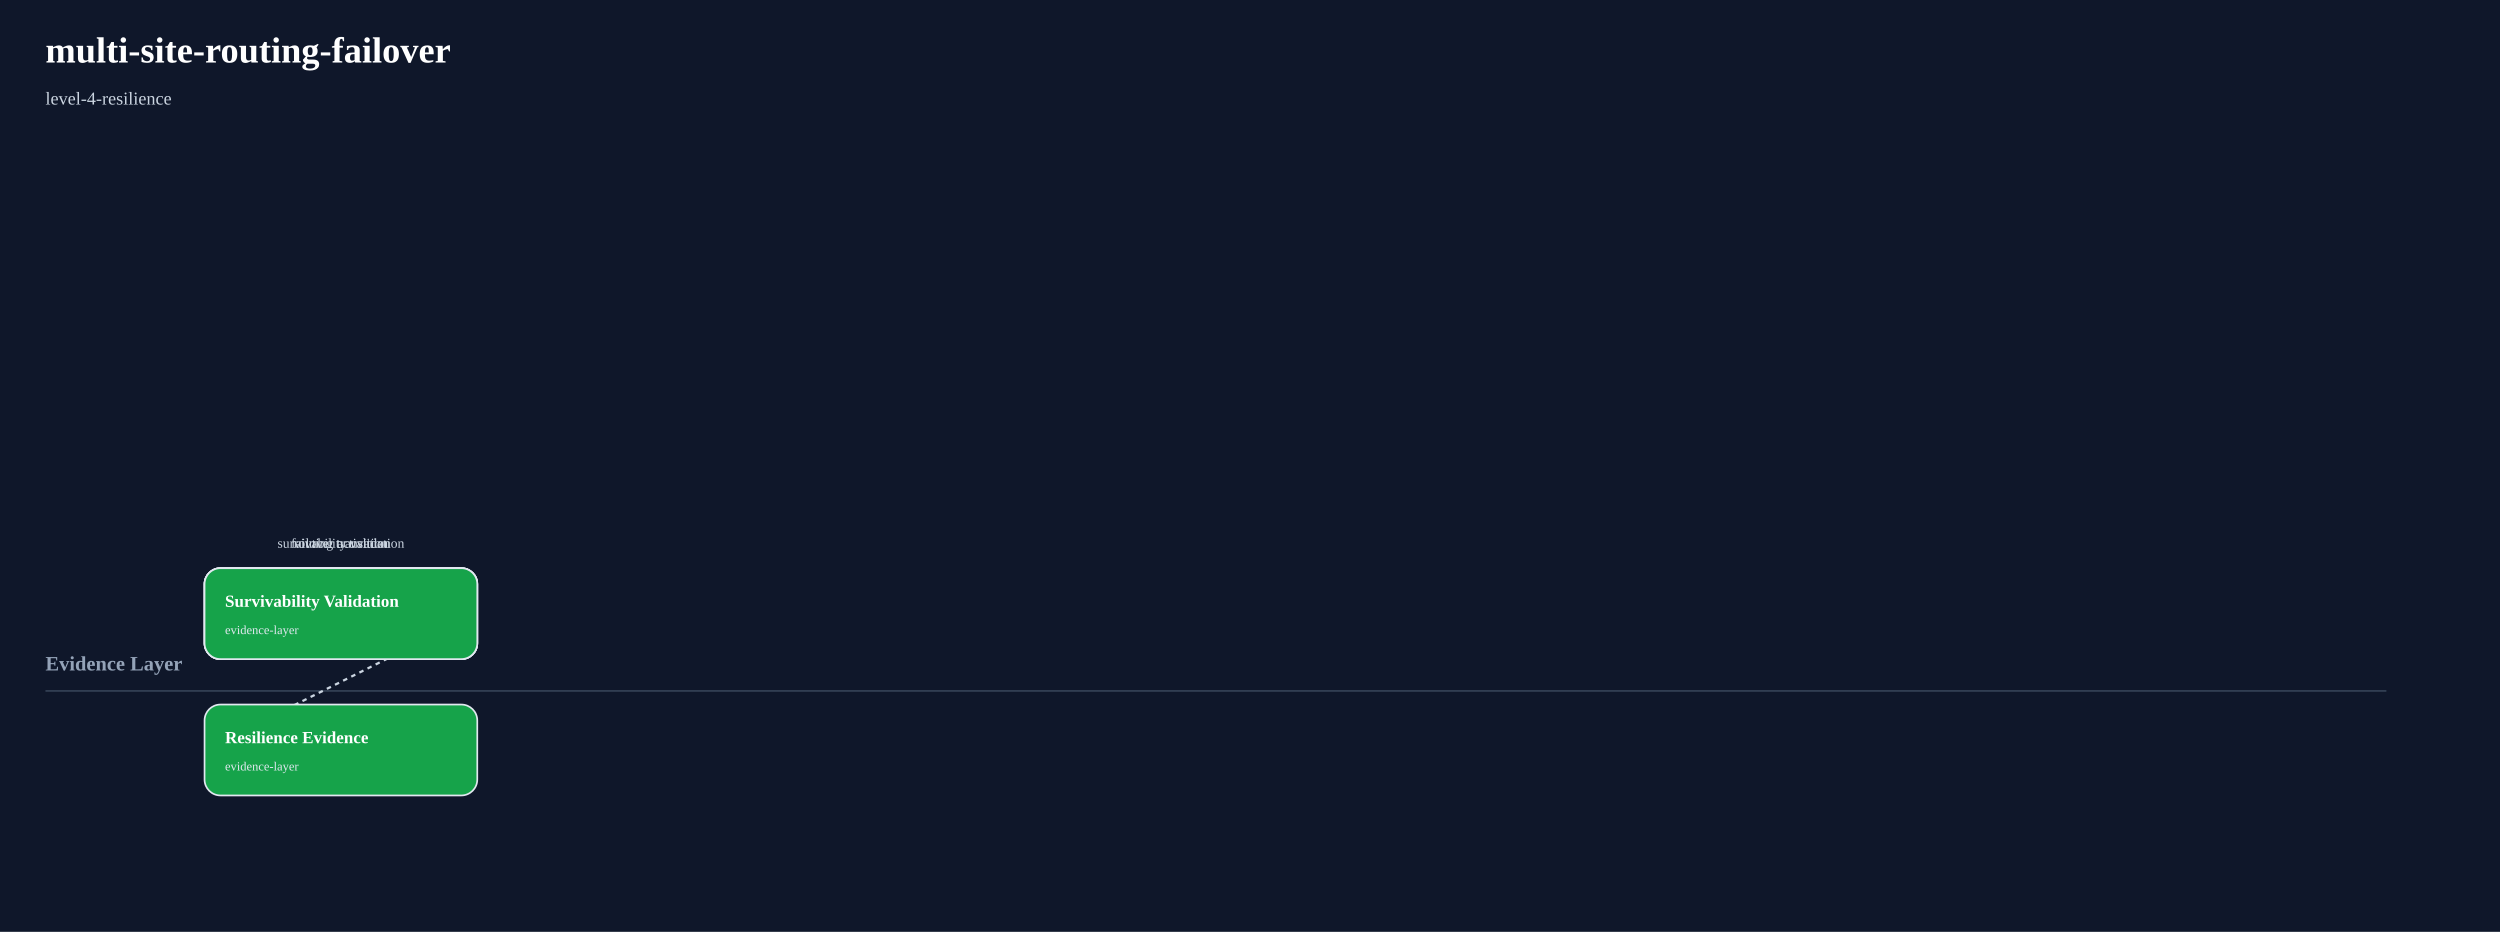
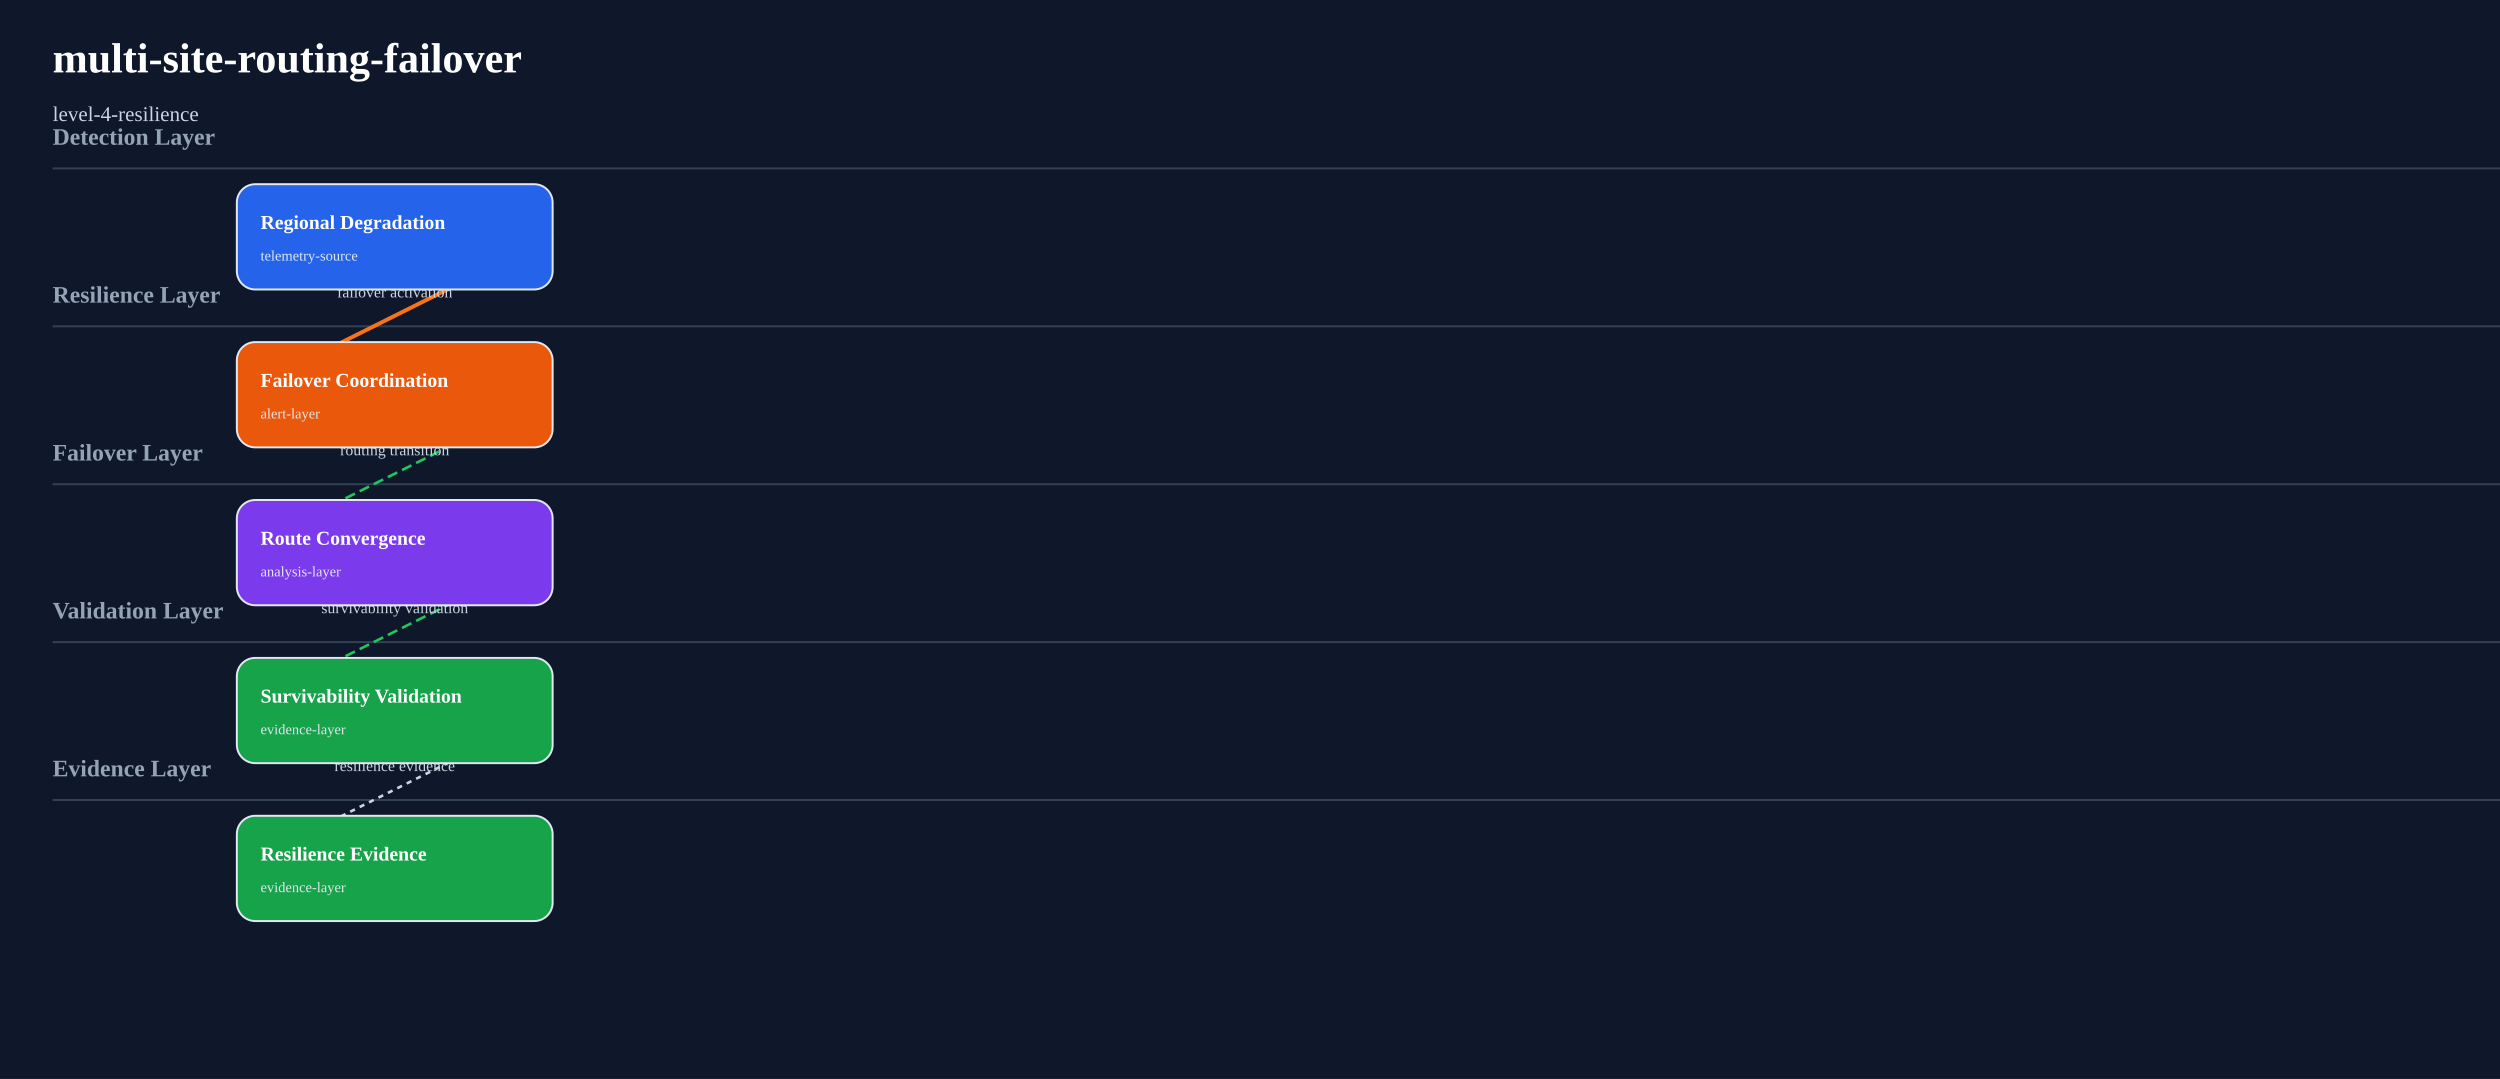
- <svg xmlns="http://www.w3.org/2000/svg" width="2200" height="820">
+ <svg xmlns="http://www.w3.org/2000/svg" width="1900" height="820">
  <rect width="100%" height="100%" fill="#0f172a" />
  <defs>
    <marker id="arrow" markerWidth="10" markerHeight="10" refX="9" refY="3" orient="auto" markerUnits="strokeWidth">
      <path d="M0,0 L0,6 L9,3 z" fill="#94a3b8" />
    </marker>
  </defs>
  <text x="40" y="55" fill="#ffffff" font-size="32" font-weight="bold">multi-site-routing-failover</text>
  <text x="40" y="92" fill="#cbd5e1" font-size="16">level-4-resilience</text>
-   <text x="40" y="-30" fill="#94a3b8" font-size="18" font-weight="bold">Detection Layer</text>
-   <line x1="40" y1="-12" x2="2100" y2="-12" stroke="#334155" stroke-width="1.5" />
-   <text x="40" y="-30" fill="#94a3b8" font-size="18" font-weight="bold">Resilience Layer</text>
-   <line x1="40" y1="-12" x2="2100" y2="-12" stroke="#334155" stroke-width="1.5" />
-   <text x="40" y="-30" fill="#94a3b8" font-size="18" font-weight="bold">Failover Layer</text>
-   <line x1="40" y1="-12" x2="2100" y2="-12" stroke="#334155" stroke-width="1.5" />
-   <text x="40" y="-30" fill="#94a3b8" font-size="18" font-weight="bold">Validation Layer</text>
-   <line x1="40" y1="-12" x2="2100" y2="-12" stroke="#334155" stroke-width="1.5" />
+   <text x="40" y="110" fill="#94a3b8" font-size="18" font-weight="bold">Detection Layer</text>
+   <line x1="40" y1="128" x2="2100" y2="128" stroke="#334155" stroke-width="1.5" />
+   <text x="40" y="230" fill="#94a3b8" font-size="18" font-weight="bold">Resilience Layer</text>
+   <line x1="40" y1="248" x2="2100" y2="248" stroke="#334155" stroke-width="1.5" />
+   <text x="40" y="350" fill="#94a3b8" font-size="18" font-weight="bold">Failover Layer</text>
+   <line x1="40" y1="368" x2="2100" y2="368" stroke="#334155" stroke-width="1.5" />
+   <text x="40" y="470" fill="#94a3b8" font-size="18" font-weight="bold">Validation Layer</text>
+   <line x1="40" y1="488" x2="2100" y2="488" stroke="#334155" stroke-width="1.5" />
  <text x="40" y="590" fill="#94a3b8" font-size="18" font-weight="bold">Evidence Layer</text>
  <line x1="40" y1="608" x2="2100" y2="608" stroke="#334155" stroke-width="1.5" />
-   <line x1="420" y1="540" x2="180" y2="540" stroke="#f97316" stroke-width="3" stroke-dasharray="" marker-end="url(#arrow)" />
-   <text x="300.0" y="482.0" fill="#cbd5e1" font-size="12" text-anchor="middle">failover activation</text>
-   <line x1="420" y1="540" x2="180" y2="540" stroke="#22c55e" stroke-width="2" stroke-dasharray="8,4" marker-end="url(#arrow)" />
-   <text x="300.0" y="482.0" fill="#cbd5e1" font-size="12" text-anchor="middle">routing transition</text>
-   <line x1="420" y1="540" x2="180" y2="540" stroke="#22c55e" stroke-width="2" stroke-dasharray="8,4" marker-end="url(#arrow)" />
-   <text x="300.0" y="482.0" fill="#cbd5e1" font-size="12" text-anchor="middle">survivability validation</text>
+   <line x1="420" y1="180" x2="180" y2="300" stroke="#f97316" stroke-width="3" stroke-dasharray="" marker-end="url(#arrow)" />
+   <text x="300.0" y="226.0" fill="#cbd5e1" font-size="12" text-anchor="middle">failover activation</text>
+   <line x1="420" y1="300" x2="180" y2="420" stroke="#22c55e" stroke-width="2" stroke-dasharray="8,4" marker-end="url(#arrow)" />
+   <text x="300.0" y="346.0" fill="#cbd5e1" font-size="12" text-anchor="middle">routing transition</text>
+   <line x1="420" y1="420" x2="180" y2="540" stroke="#22c55e" stroke-width="2" stroke-dasharray="8,4" marker-end="url(#arrow)" />
+   <text x="300.0" y="466.0" fill="#cbd5e1" font-size="12" text-anchor="middle">survivability validation</text>
  <line x1="420" y1="540" x2="180" y2="660" stroke="#cbd5e1" stroke-width="2" stroke-dasharray="4,4" marker-end="url(#arrow)" />
-   <text x="300.0" y="542.0" fill="#cbd5e1" font-size="12" text-anchor="middle">resilience evidence</text>
-   <rect x="180" y="500" width="240" height="80" rx="14" fill="#2563eb" stroke="#e2e8f0" stroke-width="1.5" />
-   <text x="198" y="534" fill="#ffffff" font-size="15" font-weight="bold">Regional Degradation</text>
-   <text x="198" y="558" fill="#e2e8f0" font-size="11">telemetry-source</text>
-   <rect x="180" y="500" width="240" height="80" rx="14" fill="#ea580c" stroke="#e2e8f0" stroke-width="1.5" />
-   <text x="198" y="534" fill="#ffffff" font-size="15" font-weight="bold">Failover Coordination</text>
-   <text x="198" y="558" fill="#e2e8f0" font-size="11">alert-layer</text>
-   <rect x="180" y="500" width="240" height="80" rx="14" fill="#7c3aed" stroke="#e2e8f0" stroke-width="1.5" />
-   <text x="198" y="534" fill="#ffffff" font-size="15" font-weight="bold">Route Convergence</text>
-   <text x="198" y="558" fill="#e2e8f0" font-size="11">analysis-layer</text>
+   <text x="300.0" y="586.0" fill="#cbd5e1" font-size="12" text-anchor="middle">resilience evidence</text>
+   <rect x="180" y="140" width="240" height="80" rx="14" fill="#2563eb" stroke="#e2e8f0" stroke-width="1.5" />
+   <text x="198" y="174" fill="#ffffff" font-size="15" font-weight="bold">Regional Degradation</text>
+   <text x="198" y="198" fill="#e2e8f0" font-size="11">telemetry-source</text>
+   <rect x="180" y="260" width="240" height="80" rx="14" fill="#ea580c" stroke="#e2e8f0" stroke-width="1.5" />
+   <text x="198" y="294" fill="#ffffff" font-size="15" font-weight="bold">Failover Coordination</text>
+   <text x="198" y="318" fill="#e2e8f0" font-size="11">alert-layer</text>
+   <rect x="180" y="380" width="240" height="80" rx="14" fill="#7c3aed" stroke="#e2e8f0" stroke-width="1.5" />
+   <text x="198" y="414" fill="#ffffff" font-size="15" font-weight="bold">Route Convergence</text>
+   <text x="198" y="438" fill="#e2e8f0" font-size="11">analysis-layer</text>
  <rect x="180" y="500" width="240" height="80" rx="14" fill="#16a34a" stroke="#e2e8f0" stroke-width="1.5" />
  <text x="198" y="534" fill="#ffffff" font-size="15" font-weight="bold">Survivability Validation</text>
  <text x="198" y="558" fill="#e2e8f0" font-size="11">evidence-layer</text>
  <rect x="180" y="620" width="240" height="80" rx="14" fill="#16a34a" stroke="#e2e8f0" stroke-width="1.5" />
  <text x="198" y="654" fill="#ffffff" font-size="15" font-weight="bold">Resilience Evidence</text>
  <text x="198" y="678" fill="#e2e8f0" font-size="11">evidence-layer</text>
</svg>
